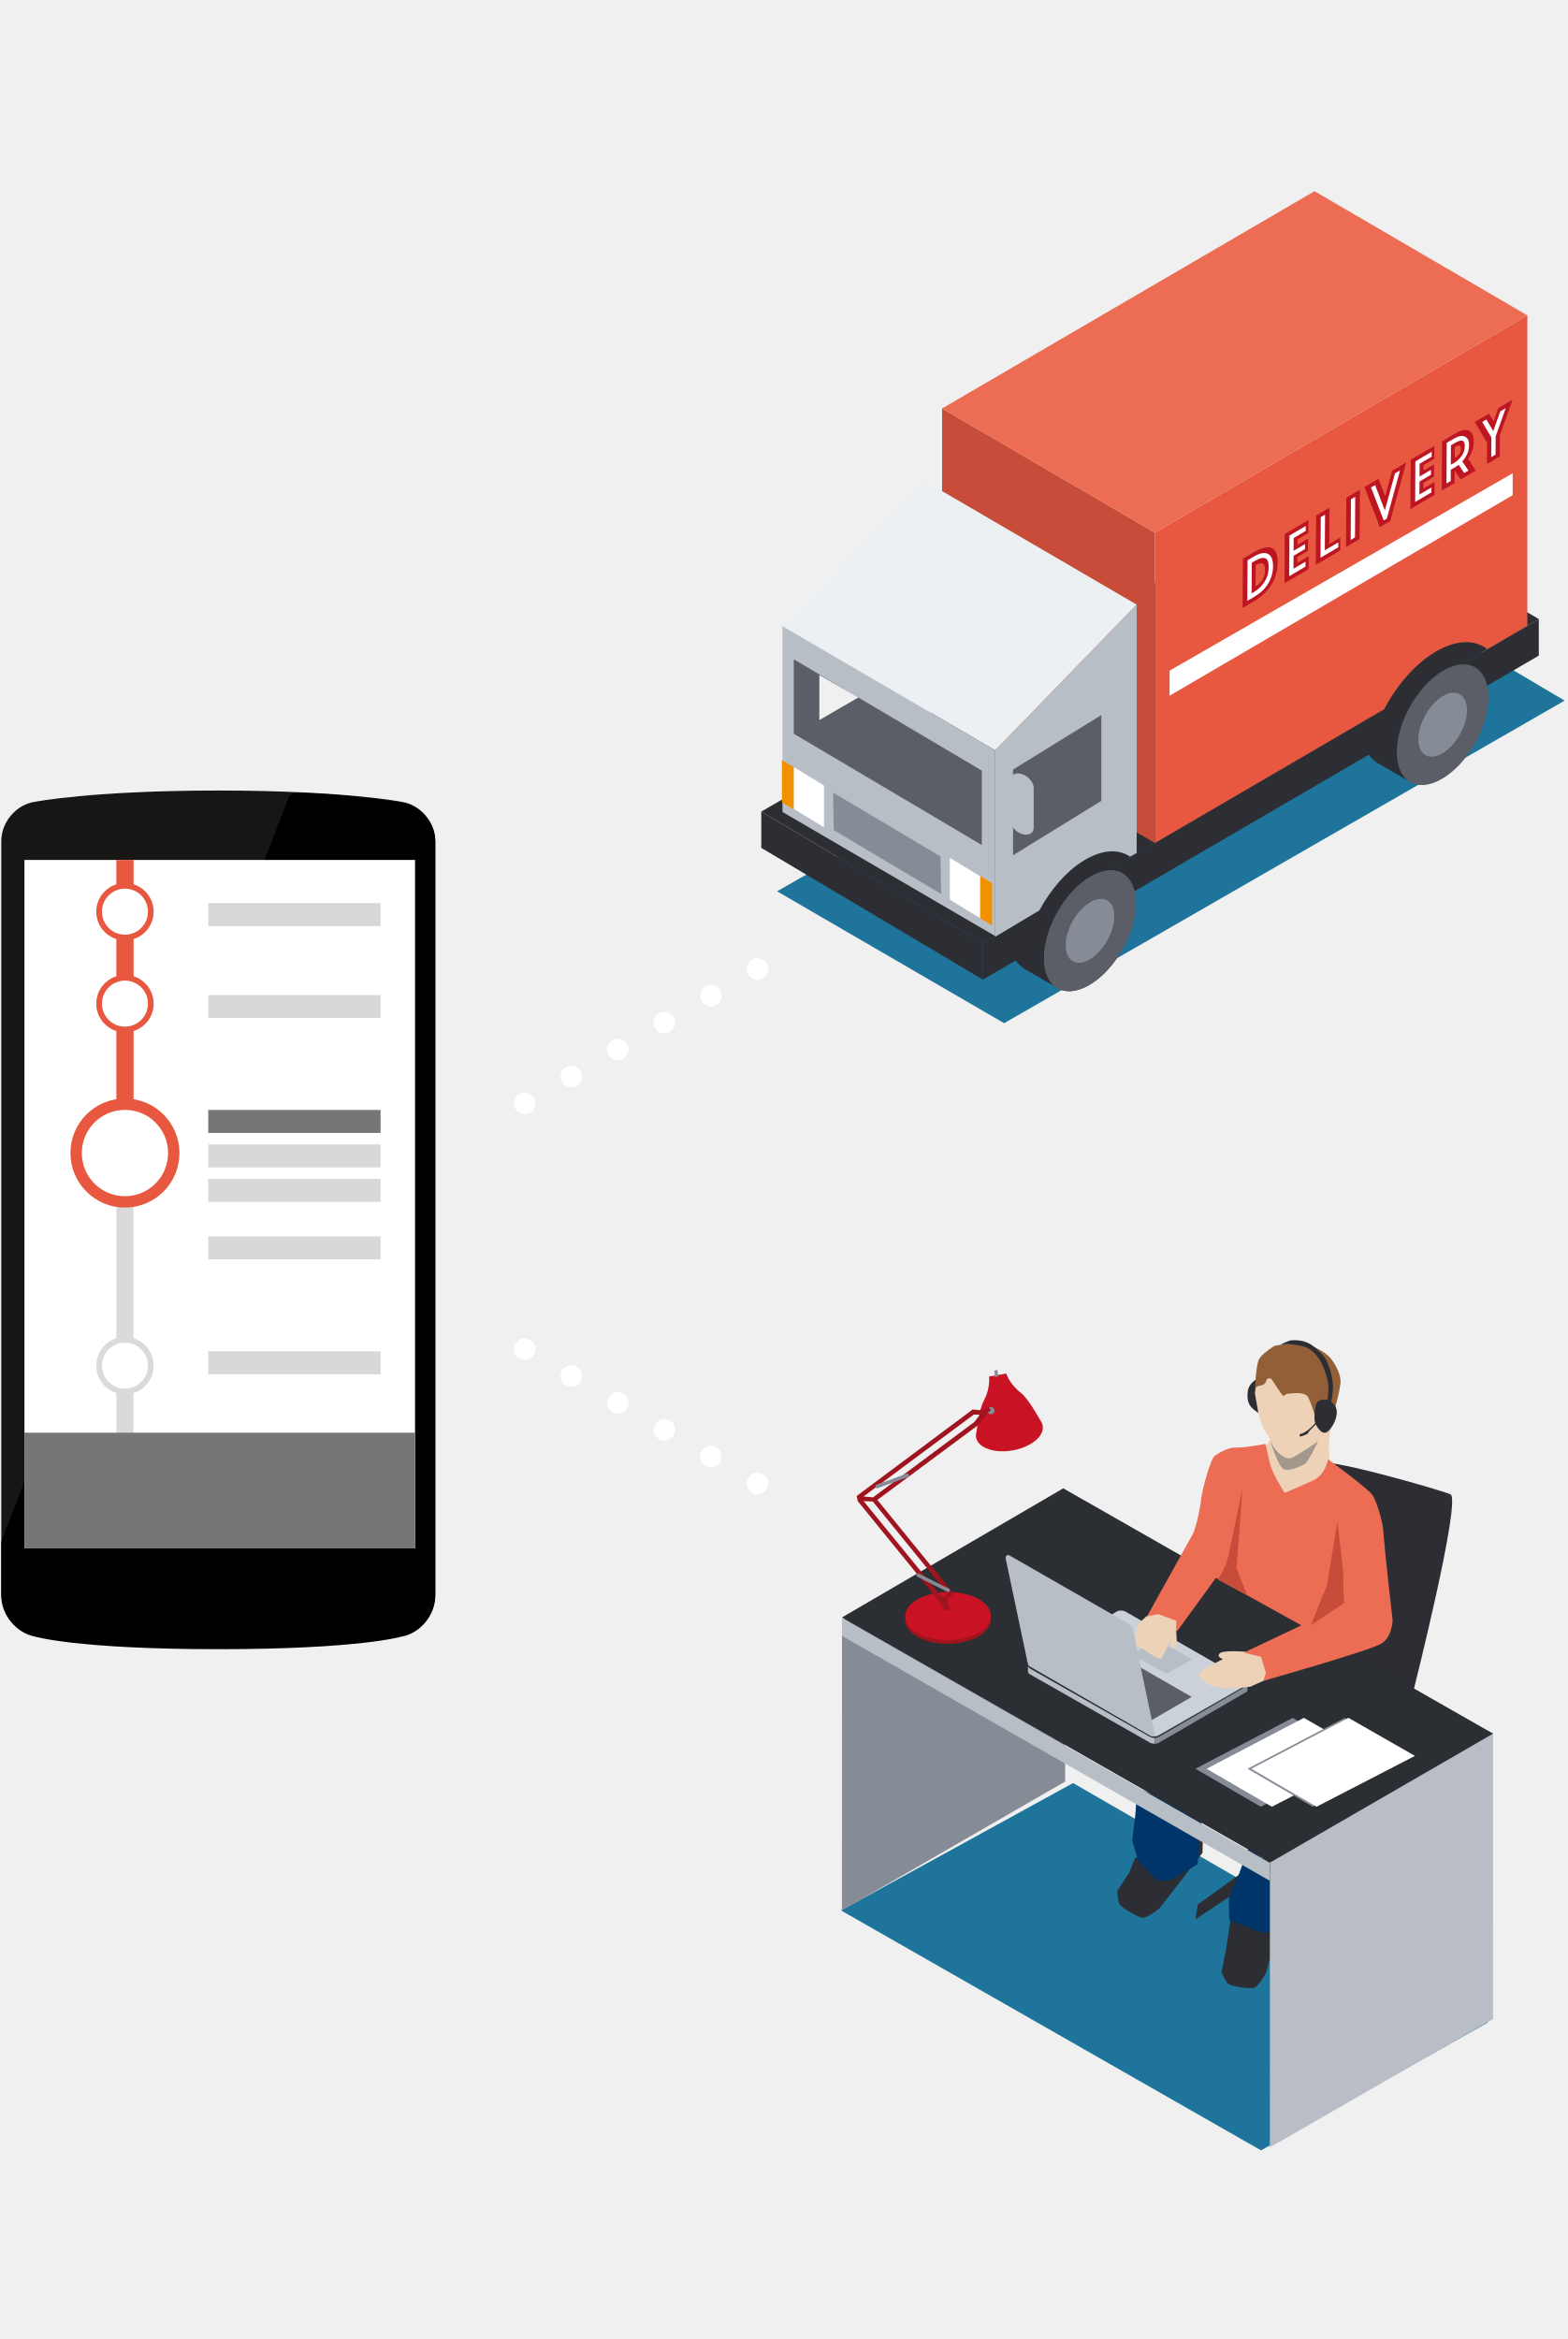
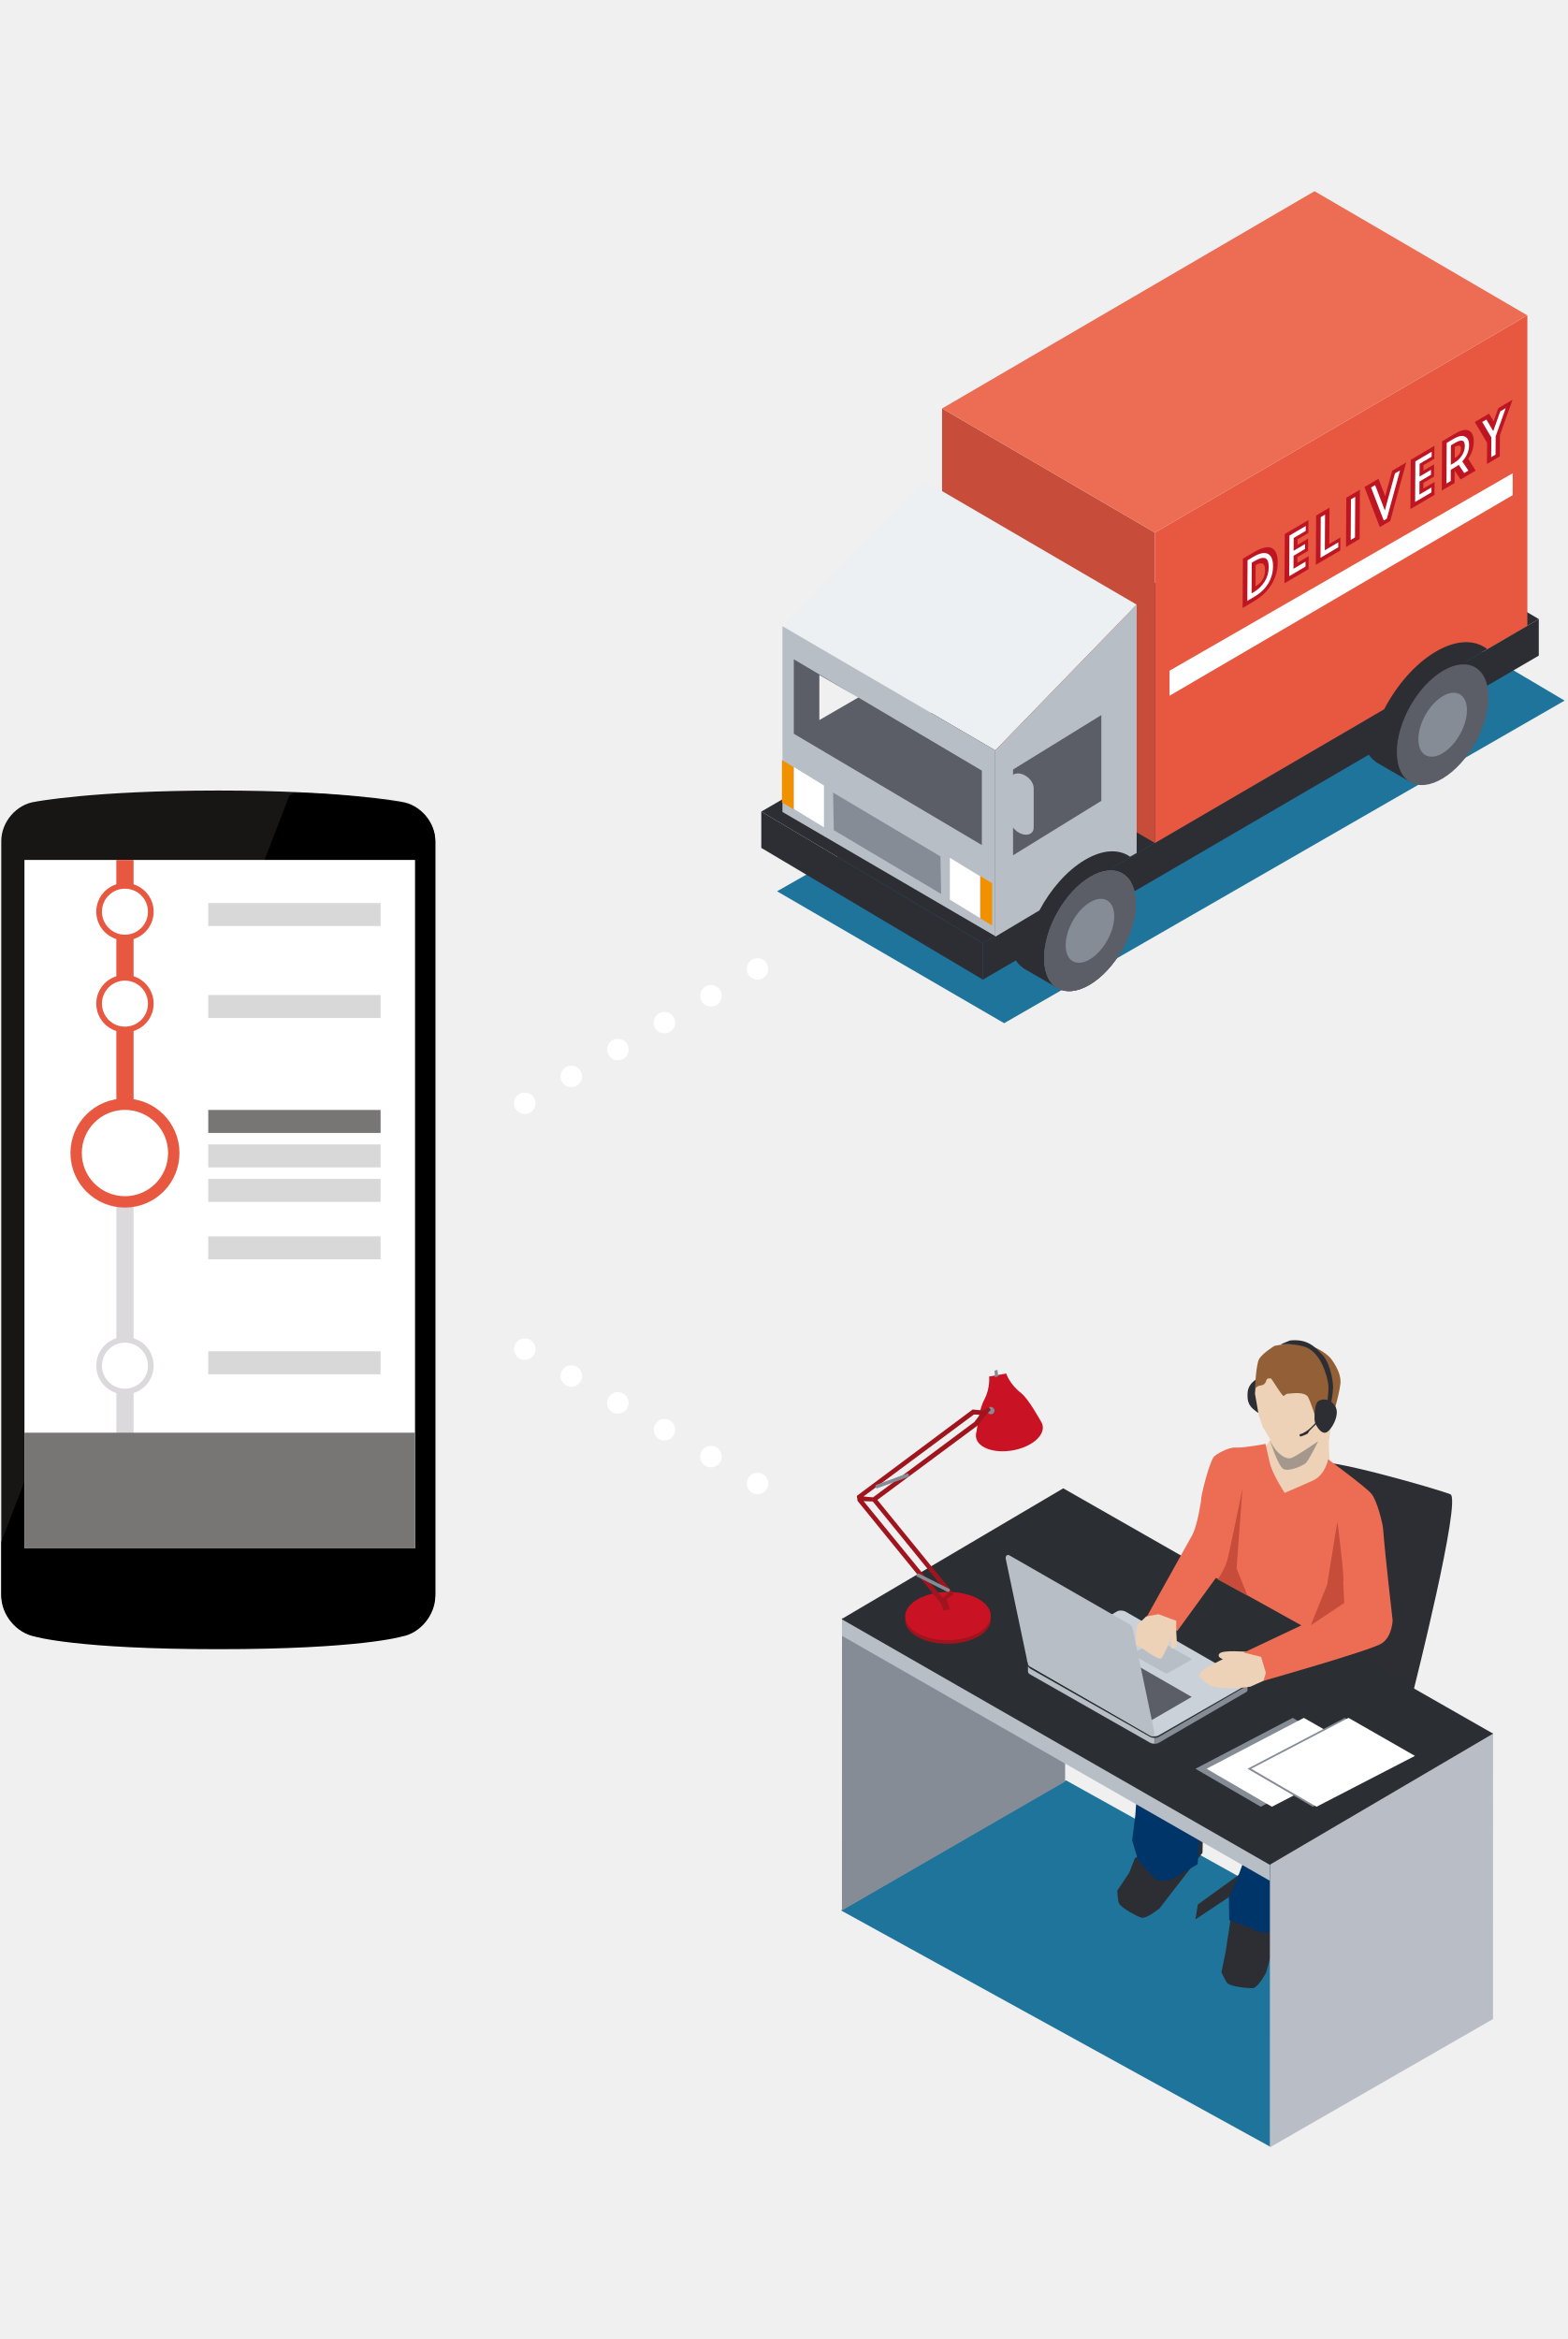
<svg xmlns="http://www.w3.org/2000/svg" width="305" height="455" viewBox="0 0 305 455">
  <g fill="none" fill-rule="evenodd" transform="translate(0 37)">
    <g transform="translate(147.741)">
      <polygon fill="#207BA4" points="156.628 99.287 113.472 73.739 3.422 136.379 47.6 162.039" style="mix-blend-mode:multiply" />
      <polyline fill="#2C2E33" points="43.436 146.485 151.61 83.424 108.52 58.047 .356 120.876 43.436 146.485" />
      <polygon fill="#2C2E33" points="43.421 153.59 43.421 146.479 151.61 83.424 151.61 90.535" />
      <path fill="#2C2E33" d="M139.367,92.88 L132.664,88.943 C131.051,88.018 128.823,88.182 126.363,89.652 C121.439,92.597 117.446,99.666 117.446,105.442 C117.446,108.203 118.36,110.166 119.85,111.144 L119.825,111.188 L126.645,115.138 L139.367,92.88" />
      <path fill="#5B5E67" d="M141.825,98.646 C141.825,104.421 137.833,111.491 132.908,114.436 C127.983,117.38 123.991,115.085 123.991,109.309 C123.991,103.533 127.983,96.464 132.908,93.519 C137.833,90.575 141.825,92.87 141.825,98.646" />
      <path fill="#868C96" d="M137.633,101.153 C137.633,104.213 135.517,107.958 132.908,109.518 C130.299,111.078 128.183,109.862 128.183,106.802 C128.183,103.742 130.299,99.997 132.908,98.437 C135.517,96.877 137.633,98.093 137.633,101.153" />
      <path fill="#2C2E33" d="M70.751,132.968 L64.049,129.03 C62.435,128.106 60.208,128.269 57.748,129.74 C52.823,132.684 48.831,139.754 48.831,145.53 C48.831,148.29 49.744,150.253 51.235,151.231 L51.209,151.275 L58.03,155.225 L70.751,132.968" />
      <path fill="#5B5E67" d="M73.21,138.733 C73.21,144.509 69.217,151.578 64.292,154.523 C59.368,157.467 55.375,155.172 55.375,149.396 C55.375,143.621 59.368,136.551 64.292,133.607 C69.217,130.663 73.21,132.958 73.21,138.733" />
      <path fill="#5B5E67" d="M73.21,138.733 C73.21,144.509 69.217,151.578 64.292,154.523 C59.368,157.467 55.375,155.172 55.375,149.396 C55.375,143.621 59.368,136.551 64.292,133.607 C69.217,130.663 73.21,132.958 73.21,138.733" />
      <path fill="#5B5E67" d="M73.21,138.733 C73.21,144.509 69.217,151.578 64.292,154.523 C59.368,157.467 55.375,155.172 55.375,149.396 C55.375,143.621 59.368,136.551 64.292,133.607 C69.217,130.663 73.21,132.958 73.21,138.733" />
      <path fill="#868C96" d="M69.017,141.24 C69.017,144.3 66.902,148.046 64.292,149.606 C61.683,151.166 59.568,149.949 59.568,146.89 C59.568,143.83 61.683,140.084 64.292,138.524 C66.902,136.964 69.017,138.18 69.017,141.24" />
      <polyline fill="#C74C39" points="76.93 126.986 35.527 102.835 35.527 42.457 76.93 66.608 76.93 126.986" />
      <path fill="#E85740" d="M76.93,66.608 L76.93,126.986 L121.518,100.977 C123.957,96.323 127.5,92.193 131.445,89.835 C135.507,87.405 139.143,87.368 141.586,89.271 L149.385,84.722 L149.385,24.343 L76.93,66.608" />
      <polyline fill="#EC6D54" points="76.93 66.608 149.385 24.343 107.982 .192 35.527 42.457 76.93 66.608" />
      <polyline fill="#ECF0F3" points="31.978 56.463 73.381 80.614 45.876 108.964 4.473 84.813 31.978 56.463" />
      <path fill="#B8BEC6" d="M45.878,145.1 L4.475,120.949 L4.473,84.813 L45.876,108.964 L45.878,145.1 Z M11.64,103.091 L19.244,98.688 L11.64,94.286 L11.64,103.091 Z" />
      <polyline fill="#2C2E33" points="43.436 153.547 .356 127.937 .356 120.876 43.436 146.485 43.436 153.547" />
      <path fill="#B8BEC6" d="M63.241,130.318 C66.756,128.215 69.915,128.114 72.095,129.652 L73.381,128.917 L73.381,80.614 L45.88,108.987 L45.88,145.213 L54.466,140.09 C56.643,136.007 59.767,132.394 63.241,130.318" />
      <polyline fill="#FFFFFF" points="12.55 123.938 6.681 120.352 6.681 112.215 12.55 115.801 12.55 123.938" />
      <polyline fill="#FFFFFF" points="42.908 141.59 37.039 138.004 37.039 129.867 42.908 133.452 42.908 141.59" />
      <polyline fill="#5B5E67" points="49.335 129.377 66.506 118.789 66.506 102.101 49.335 112.69 49.335 129.377" />
      <polyline fill="#868C96" points="35.346 136.902 14.461 124.489 14.325 117.18 35.21 129.592 35.346 136.902" />
      <path fill="#5B5E67" d="M43.263,127.386 L6.681,105.733 L6.681,91.252 L43.263,112.905 L43.263,127.386 Z M11.64,103.091 L19.244,98.688 L11.64,94.286 L11.64,103.091 Z" />
      <path fill="#B8BEC6" d="M51.068,125.242 L51.068,125.242 C49.815,124.836 48.789,123.619 48.789,122.54 L48.789,114.803 C48.789,113.723 49.815,113.173 51.068,113.58 C52.321,113.987 53.347,115.203 53.347,116.283 L53.347,124.02 C53.347,125.099 52.321,125.65 51.068,125.242" />
      <polyline fill="#F29100" points="45.264 143.028 42.992 141.665 42.992 133.442 45.264 134.805 45.264 143.028" />
      <polyline fill="#F29100" points="6.644 120.442 4.371 119.08 4.371 110.856 6.644 112.219 6.644 120.442" />
      <path fill="#BD1622" d="M93.99,81.267 L94.05,71.678 L96.219,70.401 C96.953,69.967 97.607,69.682 98.18,69.546 C98.754,69.408 99.236,69.424 99.629,69.594 C100.02,69.765 100.318,70.088 100.522,70.565 C100.725,71.041 100.824,71.674 100.819,72.458 C100.815,73.244 100.707,73.998 100.495,74.719 C100.285,75.44 99.98,76.118 99.583,76.753 C99.187,77.388 98.7,77.978 98.124,78.523 C97.548,79.067 96.894,79.556 96.159,79.989 L93.99,81.267 L93.99,81.267 Z M96.504,77.064 C97.09,76.719 97.545,76.281 97.867,75.753 C98.19,75.223 98.353,74.609 98.357,73.909 C98.362,73.21 98.204,72.787 97.887,72.64 C97.568,72.493 97.116,72.593 96.53,72.939 L96.504,77.064 L96.504,77.064 Z" />
      <polyline fill="#BD1622" points="102.197 66.877 106.804 64.162 106.788 66.678 104.679 67.921 104.672 68.986 106.746 67.763 106.731 70.15 104.657 71.372 104.65 72.478 106.842 71.186 106.826 73.702 102.137 76.466 102.197 66.877" />
      <polyline fill="#BD1622" points="108.293 63.285 110.894 61.752 110.85 68.825 113.007 67.554 112.991 70.07 108.232 72.874 108.293 63.285" />
      <polyline fill="#BD1622" points="114.165 59.824 116.814 58.263 116.754 67.852 114.105 69.413 114.165 59.824" />
      <polyline fill="#BD1622" points="120.424 56.136 121.723 59.524 123.085 54.568 125.816 52.958 122.709 64.343 120.681 65.538 117.693 57.745 120.424 56.136" />
      <polyline fill="#BD1622" points="126.696 52.44 131.302 49.725 131.286 52.241 129.177 53.484 129.17 54.548 131.244 53.326 131.23 55.712 129.155 56.935 129.148 58.041 131.34 56.749 131.324 59.265 126.636 62.029 126.696 52.44" />
      <path fill="#BD1622" d="M132.791,48.847 L135.487,47.259 C135.987,46.964 136.45,46.773 136.875,46.685 C137.3,46.597 137.667,46.618 137.978,46.751 C138.288,46.883 138.53,47.129 138.703,47.49 C138.876,47.852 138.96,48.335 138.957,48.938 C138.953,49.417 138.896,49.857 138.785,50.257 C138.673,50.657 138.55,51.006 138.416,51.304 C138.258,51.646 138.082,51.96 137.885,52.248 L139.33,54.547 L136.4,56.274 L135.243,54.535 L135.228,56.965 L132.731,58.436 L132.791,48.847 L132.791,48.847 Z M135.259,52.091 L135.388,52.016 C135.684,51.841 135.936,51.61 136.145,51.325 C136.352,51.041 136.458,50.707 136.46,50.323 C136.463,49.94 136.36,49.728 136.155,49.687 C135.948,49.646 135.697,49.714 135.401,49.888 L135.272,49.964 L135.259,52.091 L135.259,52.091 Z" />
      <polyline fill="#BD1622" points="141.548 49.129 139.156 45.096 141.934 43.459 142.824 44.954 143.727 42.403 146.506 40.765 144.045 47.658 144.019 51.784 141.522 53.255 141.548 49.129" />
      <path fill="#FFFFFF" d="M98.907,70.739 L98.907,70.738 C98.238,70.404 97.313,70.595 96.08,71.321 L94.954,71.985 L94.904,79.888 L96.298,79.067 C97.472,78.375 98.375,77.511 98.981,76.497 C99.589,75.479 99.902,74.353 99.909,73.151 C99.917,71.888 99.58,71.077 98.907,70.739 L98.907,70.739 Z M95.779,72.456 L96.342,72.124 C97.256,71.586 97.955,71.41 98.42,71.603 C98.856,71.783 99.074,72.366 99.068,73.334 C99.062,74.371 98.793,75.32 98.267,76.154 C97.738,76.994 96.987,77.705 96.037,78.265 L95.741,78.439 L95.779,72.456 L95.779,72.456 Z" />
      <polyline fill="#FFFFFF" points="103.052 75.087 106.226 73.216 106.233 72.256 103.888 73.638 103.904 71.105 106.132 69.792 106.138 68.831 103.91 70.144 103.926 67.655 106.27 66.273 106.276 65.312 103.101 67.184 103.052 75.087" />
      <polyline fill="#FFFFFF" points="110.027 63.103 109.196 63.591 109.146 71.496 112.603 69.459 112.609 68.498 109.983 70.046 110.027 63.103" />
      <polyline fill="#FFFFFF" points="115.019 68.034 115.85 67.545 115.899 59.642 115.069 60.131 115.019 68.034" />
      <polyline fill="#FFFFFF" points="121.659 62.292 119.766 57.364 118.978 57.827 121.445 64.248 122.049 63.892 124.615 54.505 123.639 55.08 121.659 62.292" />
      <polyline fill="#FFFFFF" points="127.55 60.65 130.725 58.779 130.732 57.819 128.387 59.2 128.402 56.667 130.63 55.355 130.636 54.394 128.409 55.707 128.424 53.218 130.768 51.836 130.774 50.875 127.599 52.746 127.55 60.65" />
      <path fill="#FFFFFF" d="M138.047,49.602 C138.05,49.129 137.976,48.763 137.822,48.481 C137.659,48.187 137.429,47.986 137.137,47.883 C136.862,47.788 136.54,47.782 136.181,47.868 C135.844,47.947 135.477,48.104 135.09,48.332 L133.695,49.154 L133.645,57.058 L134.476,56.568 L134.49,54.383 L135.322,53.893 C135.56,53.753 135.795,53.592 136.025,53.412 L137.101,55.021 L137.918,54.54 L136.723,52.758 C137.095,52.35 137.402,51.898 137.636,51.41 C137.905,50.852 138.042,50.243 138.047,49.602 L138.047,49.602 Z M134.52,49.626 L135.352,49.135 C135.981,48.765 136.48,48.63 136.798,48.746 C137.08,48.849 137.222,49.196 137.218,49.778 C137.214,50.431 137.022,51.051 136.648,51.621 C136.267,52.199 135.733,52.694 135.06,53.091 L134.496,53.423 L134.52,49.626 L134.52,49.626 Z" />
      <polyline fill="#FFFFFF" points="144.115 43.013 142.748 46.868 141.409 44.609 140.605 45.081 142.379 48.099 142.355 51.926 143.197 51.429 143.219 47.888 145.185 42.383 144.115 43.013" />
      <polyline fill="#FFFFFF" points="79.779 93.466 146.529 55.065 146.529 59.324 79.779 98.34 79.779 93.466" />
    </g>
-     <g transform="translate(163.585 223.709)">
-       <polygon fill="#207BA4" points="125.881 132.711 45.162 86.144 .021 110.923 81.728 157.596" style="mix-blend-mode:multiply" />
+     <g transform="translate(162.585 223.709)">
+       <polygon fill="#207BA4" points="127.765 131.801 44.768 85.605 1.021 110.923 84.451 156.852" style="mix-blend-mode:multiply" />
      <g transform="translate(.203)">
-         <polyline fill="#2C2E33" points="90.684 94.273 69.226 109.774 68.764 112.666 92.439 96.904 97.196 117.399 98.849 117.399 96.118 96.095 118.708 101.502 117.776 99.546 94.537 92.19 80.028 92.19 79.996 94.737 90.684 94.273" />
-         <path fill="#2C2E33" d="M86.394,111.165 L85.735,114.151 L83.964,117.962 C83.964,117.962 84.214,119.247 84.538,120.134 C84.925,121.197 89.046,122.449 89.411,122.44 C90.539,122.414 92.574,120.076 92.574,120.076 L99.164,108.169 L98.774,105.107 L97.741,104.435 L86.394,111.165" />
-         <path fill="#3E6696" d="M95.194,94.351 L96.357,99.494 L97.717,104.269 L97.136,108.499 L94.32,112.502 C94.32,112.502 92.582,113.603 90.547,112.759 C88.512,111.916 85.742,110.839 85.742,110.839 L84.467,105.247 L83.24,101.255 L95.194,94.351" />
-         <path fill="#2C2E33" d="M56.999,100.714 L55.896,103.571 L53.563,107.075 C53.563,107.075 53.618,108.386 53.806,109.315 C54.032,110.427 57.938,112.302 58.302,112.349 C59.427,112.497 61.799,110.493 61.799,110.493 L70.139,99.71 L70.211,96.617 L69.286,95.792 L56.999,100.714" />
-         <path fill="#003569" d="M57.444,87.149 L57.075,92.382 L56.459,97.284 L57.663,101.357 L61.028,104.869 C61.028,104.869 62.9,105.689 64.77,104.552 C66.64,103.414 69.196,101.937 69.196,101.937 L69.607,96.244 L70.211,92.133 L57.444,87.149" />
-         <path fill="#2C2E33" d="M75.644,112.403 L74.664,118.841 L73.83,122.955 C73.83,122.955 74.357,124.143 74.866,124.928 C75.475,125.869 79.69,126.117 80.036,126.023 C81.107,125.733 82.522,122.987 82.522,122.987 L86.135,109.885 L85.074,107.005 L83.938,106.595 L75.644,112.403" />
-         <path fill="#003569" d="M79.111,98.673 L77.272,103.762 L75.278,108.453 L75.339,112.832 L79.599,114.345 C79.599,114.345 81.24,115.685 83.429,115.082 C85.619,114.479 86.598,113.536 86.598,113.536 L88.719,111.113 L90.478,107.204 L79.111,98.673" />
-         <path fill="#2C2E33" d="M92.761,23.967 C93.578,22.561 116.156,29.039 118.369,29.971 C120.581,30.903 111.224,68.016 111.224,68.016 L104.38,74.905 L90.478,38.604 C90.478,38.604 91.64,25.896 92.761,23.967" />
-         <polyline fill="#868C96" points="43.414 85.853 0 110.917 .015 54.594 43.43 29.53 43.414 85.853" />
-         <polyline fill="#B8BEC6" points="83.206 101.644 83.24 105.155 0 57.5 .015 54.018 83.206 101.644" />
-         <polyline fill="#B9BEC6" points="126.655 132.051 83.24 157.012 83.255 101.306 126.67 76.345 126.655 132.051" />
-         <polyline fill="#2B2E32" points="0 53.932 43.053 28.81 126.67 76.531 83.388 101.554 0 53.932" />
-         <path fill="#CBD1D8" d="M61.552,76.902 L78.616,67.109 C79.036,66.868 78.979,66.444 78.49,66.168 L55.188,52.805 C54.7,52.529 53.957,52.5 53.537,52.741 L36.472,62.534 C36.053,62.775 36.11,63.198 36.598,63.474 L59.9,76.838 C60.389,77.114 61.132,77.143 61.552,76.902" />
-         <path fill="#B8BEC6" d="M63.336 64.778L67.963 62.186C68.077 62.122 68.062 62.01 67.929 61.937L61.61 58.399C61.478 58.327 61.276 58.319 61.163 58.382L56.535 60.975C56.421 61.039 56.436 61.151 56.569 61.224L62.888 64.761C63.021 64.835 63.222 64.842 63.336 64.778M60.775 78.506C60.473 78.496 60.16 78.42 59.913 78.281L36.598 65.006C36.33 64.855 36.196 64.661 36.196 64.476L36.191 64.482 36.191 63.381C36.354 63.785 36.711 63.936 36.711 63.936L59.913 77.148C60.168 77.29 60.491 77.367 60.801 77.373L60.775 78.506" />
-         <path fill="#868C96" d="M60.827,77.355 C61.113,77.361 61.388,77.307 61.589,77.191 L78.379,67.453 C78.379,67.453 78.759,67.29 78.897,66.982 L78.897,68.031 L78.893,68.033 C78.903,68.195 78.814,68.351 78.617,68.466 L61.589,78.341 C61.382,78.461 61.096,78.515 60.801,78.505 L60.827,77.355" />
-         <polyline fill="#5B5E67" points="40.534 63.137 59.762 74.185 68.04 69.387 48.812 58.339 40.534 63.137" />
-         <path fill="#B8BEC6" d="M55.919,55.246 L32.598,41.864 C32.183,41.623 31.846,41.881 31.848,42.44 L35.972,62.034 C35.974,62.592 36.316,63.247 36.732,63.489 L60.052,76.975 C60.467,77.217 60.804,76.957 60.801,76.399 L56.678,56.702 C56.676,56.143 56.334,55.489 55.919,55.246" />
-         <path fill="#2C2E33" d="M81.388,7.202 C81.388,7.202 78.999,8.032 78.91,10.291 C78.85,11.804 78.91,12.951 81.43,14.405 L81.792,8.53 L81.388,7.202" />
-         <path fill="#EED2B7" d="M94.715,19.784 C94.715,19.784 94.727,22.664 94.949,23.711 C95.172,24.758 96.269,25.602 96.269,25.602 L94.726,26.743 L86.197,33.131 L84.982,32.111 L82.767,26.42 L82.453,20.698 L83.344,19.333 L81.884,16.928 L81.104,14.709 L80.345,10.366 L80.594,7.896 L81.542,5.948 L86.497,3.601 L92.882,9.319 L95.613,13.516 L94.715,19.784" />
-         <path fill="#925F36" d="M84.105,1.12 C84.105,1.12 81.843,2.527 81.181,3.612 C80.519,4.697 80.345,9.646 80.345,9.646 C80.345,9.646 80.459,8.935 81.391,8.816 C82.869,8.627 82.281,7.428 82.99,7.446 C83.698,7.463 83.207,7.055 84.795,9.416 C86.384,11.777 85.66,10.507 86.795,10.403 C87.93,10.299 90.129,9.998 90.708,11.123 C91.287,12.247 92.299,15.512 92.299,15.512 C92.299,15.512 92.394,13.613 93.304,13.255 C94.214,12.896 94.494,13.532 94.523,14.19 C94.534,14.443 94.075,16.679 93.288,17.22 C92.679,17.638 95.116,15.926 95.116,15.926 C95.116,15.926 96.677,11.05 96.97,8.484 C97.243,6.09 95.014,3.444 95.014,3.444 C95.014,3.444 92.976,1.189 89.778,0.829 C86.579,0.469 84.105,1.12 84.105,1.12" />
-         <path fill="#2C2E33" d="M91.927,15.258 C91.93,15.704 92.043,16.14 92.262,16.536 C92.638,17.216 93.312,18.158 94.093,17.985 C95.084,17.766 97.004,14.524 95.974,12.872 C94.945,11.219 93.454,11.372 92.692,11.838 C92.047,12.231 91.916,14.002 91.927,15.258" />
-         <path fill="#A4978B" d="M83.24,19.446 C83.637,20.295 84.003,20.845 84.243,21.147 C85.085,22.208 86.377,23.261 87.415,22.91 C88.452,22.559 92.65,19.654 92.65,19.654 C92.65,19.654 90.798,23.432 90.211,23.929 C89.623,24.426 86.95,25.619 85.895,25.065 C84.841,24.511 83.24,19.446 83.24,19.446" />
-         <path fill="#2C2E33" d="M95.496 9.582C95.496 9.582 95.496 9.582 95.496 9.581 95.722 9.031 95.184 4.767 93.56 2.948 91.936 1.129 90.469-.265 87.204.043 87.204.043 84.851.928 85.537.841 87.093.644 89.253.949 90.292 1.376 93.366 2.638 94.362 7.193 94.539 8.146L94.51 8.123C94.865 9.011 94.402 11.632 94.491 11.716L95.182 12.244C95.115 12.18 95.525 10.576 95.496 9.582M92.308 15.845C92.308 15.845 90.619 18 89.043 18.291 89.043 18.291 88.952 18.782 89.258 18.721 89.564 18.66 90.597 18.227 90.643 18.118 90.69 18.008 90.965 17.606 90.965 17.606L92.65 15.912 92.308 15.845" />
-         <path fill="#EED2B7" d="M78.685,60.611 C78.685,60.611 74.121,60.209 73.466,60.933 C72.81,61.658 74.124,62.04 74.124,62.04 C74.124,62.04 69.946,64.045 69.805,64.575 C69.665,65.106 68.715,65.01 70.967,66.719 C73.219,68.428 79.477,67.39 79.477,67.39 L84.688,65.043 L84.688,60.939 L78.685,60.611" />
-         <path fill="#EC6D54" d="M107.126,54.437 C107.126,54.437 107.083,57.636 105,58.985 C102.916,60.333 81.989,66.262 81.989,66.262 L82.473,64.742 L81.545,61.597 L78.175,60.765 L89.372,55.471 L72.753,46.235 L65.241,56.555 L59.354,53.693 C59.354,53.693 67.425,39.211 68.147,37.901 C69.154,36.076 69.851,31.28 69.851,31.28 C69.749,30.6 71.211,24.607 72.244,22.805 C72.549,22.271 75.197,20.755 76.608,20.88 C78.02,21.006 82.392,20.167 82.392,20.167 C82.392,20.167 82.937,22.612 83.231,23.863 C83.76,26.118 86.131,29.698 86.131,29.698 C86.131,29.698 90.335,27.903 91.646,27.29 C94.077,26.152 94.578,23.164 94.578,23.164 C94.578,23.164 101.882,28.534 103.001,29.864 C104.119,31.194 105.206,35.702 105.281,36.738 C105.653,41.805 107.167,54.765 107.126,54.437" />
-         <path fill="#C74C39" d="M97.501 47.128C97.875 46.73 96.382 35.292 96.382 35.292L94.371 47.624 91.202 55.458 97.717 51.107 97.501 47.128M73.107 46.543C73.228 46.201 74.581 44.712 75.22 41.766 76.56 35.588 77.92 28.81 77.92 28.81L76.767 44.407 78.897 49.696 73.107 46.543" />
-         <path fill="#EED2B7" d="M59.186,53.728 L57.461,55.41 C57.461,55.41 56.834,59.185 57.461,59.381 C58.087,59.576 61.67,62.49 62.177,61.848 C62.684,61.206 64.106,57.834 64.106,57.834 C64.106,57.834 63.991,59.852 64.106,59.914 C64.22,59.977 65.274,60.255 65.131,58.396 C64.989,56.537 65.035,54.572 65.035,54.572 L61.572,53.298 L59.186,53.728" />
-         <polyline fill="#868C96" points="68.764 83.361 81.471 90.75 100.612 80.86 87.689 73.464 68.764 83.361" />
-         <polyline fill="#FFFFFF" points="70.935 83.361 83.642 90.75 102.783 80.86 89.861 73.464 70.935 83.361" />
-         <polyline fill="#868C96" points="78.897 83.361 91.604 90.75 110.746 80.86 97.823 73.464 78.897 83.361" />
-         <polyline fill="#FFFFFF" points="79.621 83.361 92.328 90.75 111.469 80.86 98.547 73.464 79.621 83.361" />
-         <path fill="#C91324" d="M38.712,15.779 L38.712,15.779 C38.499,15.458 36.309,11.416 34.861,10.284 C32.504,8.442 31.972,6.482 31.972,6.482 L28.631,7.06 C28.631,7.06 28.876,9.316 27.712,11.52 C26.506,13.803 26.357,17.097 26.177,17.79 C26.12,17.962 26.088,18.133 26.07,18.303 C26.067,18.327 26.065,18.344 26.065,18.344 L26.067,18.344 C25.963,19.502 26.76,20.566 28.409,21.158 C31.18,22.152 35.29,21.441 37.59,19.568 C39.109,18.33 39.45,16.897 38.712,15.779" />
-         <path fill="#868C96" d="M29.666,13.575 C29.736,13.969 29.474,14.336 29.08,14.396 C28.687,14.457 28.311,14.187 28.241,13.793 C28.17,13.4 28.432,13.033 28.826,12.973 C29.219,12.912 29.595,13.182 29.666,13.575" />
-         <path fill="#A0141E" d="M14.745,57.729 C11.496,55.925 11.491,52.963 14.735,51.112 C17.982,49.26 23.253,49.22 26.509,51.025 C29.766,52.83 29.768,55.797 26.515,57.648 C23.264,59.498 17.995,59.534 14.745,57.729" />
-         <path fill="#C91324" d="M14.745,57.009 C11.496,55.204 11.491,52.243 14.735,50.392 C17.982,48.539 23.253,48.5 26.509,50.305 C29.766,52.11 29.768,55.076 26.515,56.928 C23.264,58.778 17.995,58.813 14.745,57.009" />
-         <path fill="#A0141E" d="M28.953,13.582 L28.539,12.964 L27.486,13.664 L25.421,13.478 L2.895,30.282 L3.039,31.26 L19.323,51.272 L19.755,52.577 L21.01,52.362 L20.387,50.435 L21.767,49.349 L6.893,31.064 L26.47,16.531 L28.129,14.385 L28.953,13.582 L28.953,13.582 Z M20.577,49.292 L19.685,50.082 L19.289,49.773 L4.213,31.305 L6,31.373 L20.577,49.292 L20.577,49.292 Z M25.775,15.892 L6.052,30.566 L4.194,30.399 L25.661,14.458 L26.85,14.482 L25.775,15.892 L25.775,15.892 Z" />
-         <path fill="#868C96" d="M12.851 26.614L6.884 28.795C6.75 28.844 6.607 28.764 6.565 28.616L6.526 28.479C6.484 28.332 6.559 28.172 6.692 28.123L12.659 25.943C12.793 25.894 12.936 25.974 12.978 26.121L13.017 26.259C13.059 26.406 12.984 26.566 12.851 26.614M20.524 48.947L14.62 45.987C14.488 45.921 14.438 45.763 14.509 45.635L14.575 45.516C14.646 45.388 14.812 45.338 14.943 45.404L20.848 48.364C20.98 48.43 21.029 48.589 20.959 48.716L20.893 48.835C20.822 48.963 20.656 49.013 20.524 48.947" />
-         <polyline fill="#868C96" points="29.773 7.202 29.677 5.922 30.249 5.762 30.401 7 29.773 7.202" />
+         <polyline fill="#2C2E33" points="91.684 94.273 70.226 109.774 69.764 112.666 93.439 96.904 98.196 117.399 99.849 117.399 97.118 96.095 119.708 101.502 118.776 99.546 95.537 92.19 81.028 92.19 80.996 94.737 91.684 94.273" />
+         <path fill="#2C2E33" d="M87.394,111.165 L86.735,114.151 L84.964,117.962 C84.964,117.962 85.214,119.247 85.538,120.134 C85.925,121.197 90.046,122.449 90.411,122.44 C91.539,122.414 93.574,120.076 93.574,120.076 L100.164,108.169 L99.774,105.107 L98.741,104.435 L87.394,111.165" />
+         <path fill="#3E6696" d="M96.194,94.351 L97.357,99.494 L98.717,104.269 L98.136,108.499 L95.32,112.502 C95.32,112.502 93.582,113.603 91.547,112.759 C89.512,111.916 86.742,110.839 86.742,110.839 L85.467,105.247 L84.24,101.255 L96.194,94.351" />
+         <path fill="#2C2E33" d="M57.999,100.714 L56.896,103.571 L54.563,107.075 C54.563,107.075 54.618,108.386 54.806,109.315 C55.032,110.427 58.938,112.302 59.302,112.349 C60.427,112.497 62.799,110.493 62.799,110.493 L71.139,99.71 L71.211,96.617 L70.286,95.792 L57.999,100.714" />
+         <path fill="#003569" d="M58.444,87.149 L58.075,92.382 L57.459,97.284 L58.663,101.357 L62.028,104.869 C62.028,104.869 63.9,105.689 65.77,104.552 C67.64,103.414 70.196,101.937 70.196,101.937 L70.607,96.244 L71.211,92.133 L58.444,87.149" />
+         <path fill="#2C2E33" d="M76.644,112.403 L75.664,118.841 L74.83,122.955 C74.83,122.955 75.357,124.143 75.866,124.928 C76.475,125.869 80.69,126.117 81.036,126.023 C82.107,125.733 83.522,122.987 83.522,122.987 L87.135,109.885 L86.074,107.005 L84.938,106.595 L76.644,112.403" />
+         <path fill="#003569" d="M80.111,98.673 L78.272,103.762 L76.278,108.453 L76.339,112.832 L80.599,114.345 C80.599,114.345 82.24,115.685 84.429,115.082 C86.619,114.479 87.598,113.536 87.598,113.536 L89.719,111.113 L91.478,107.204 L80.111,98.673" />
+         <path fill="#2C2E33" d="M93.761,23.967 C94.578,22.561 117.156,29.039 119.369,29.971 C121.581,30.903 112.224,68.016 112.224,68.016 L105.38,74.905 L91.478,38.604 C91.478,38.604 92.64,25.896 93.761,23.967" />
+         <polyline fill="#868C96" points="44.414 85.853 1 110.917 1.015 54.594 44.43 29.53 44.414 85.853" />
+         <polyline fill="#B8BEC6" points="84.206 101.644 84.24 105.155 1 57.5 1.015 54.018 84.206 101.644" />
+         <polyline fill="#B9BEC6" points="127.655 132.051 84.24 157.012 84.255 101.306 127.67 76.345 127.655 132.051" />
+         <polyline fill="#2B2E32" points=".924 54.249 44.053 28.81 127.67 76.531 84.224 102.042" />
+         <path fill="#CBD1D8" d="M62.552,76.902 L79.616,67.109 C80.036,66.868 79.979,66.444 79.49,66.168 L56.188,52.805 C55.7,52.529 54.957,52.5 54.537,52.741 L37.472,62.534 C37.053,62.775 37.11,63.198 37.598,63.474 L60.9,76.838 C61.389,77.114 62.132,77.143 62.552,76.902" />
+         <path fill="#B8BEC6" d="M64.336 64.778L68.963 62.186C69.077 62.122 69.062 62.01 68.929 61.937L62.61 58.399C62.478 58.327 62.276 58.319 62.163 58.382L57.535 60.975C57.421 61.039 57.436 61.151 57.569 61.224L63.888 64.761C64.021 64.835 64.222 64.842 64.336 64.778M61.775 78.506C61.473 78.496 61.16 78.42 60.913 78.281L37.598 65.006C37.33 64.855 37.196 64.661 37.196 64.476L37.191 64.482 37.191 63.381C37.354 63.785 37.711 63.936 37.711 63.936L60.913 77.148C61.168 77.29 61.491 77.367 61.801 77.373L61.775 78.506" />
+         <path fill="#868C96" d="M61.827,77.355 C62.113,77.361 62.388,77.307 62.589,77.191 L79.379,67.453 C79.379,67.453 79.759,67.29 79.897,66.982 L79.897,68.031 L79.893,68.033 C79.903,68.195 79.814,68.351 79.617,68.466 L62.589,78.341 C62.382,78.461 62.096,78.515 61.801,78.505 L61.827,77.355" />
+         <polyline fill="#5B5E67" points="41.534 63.137 60.762 74.185 69.04 69.387 49.812 58.339 41.534 63.137" />
+         <path fill="#B8BEC6" d="M56.919,55.246 L33.598,41.864 C33.183,41.623 32.846,41.881 32.848,42.44 L36.972,62.034 C36.974,62.592 37.316,63.247 37.732,63.489 L61.052,76.975 C61.467,77.217 61.804,76.957 61.801,76.399 L57.678,56.702 C57.676,56.143 57.334,55.489 56.919,55.246" />
+         <path fill="#2C2E33" d="M82.388,7.202 C82.388,7.202 79.999,8.032 79.91,10.291 C79.85,11.804 79.91,12.951 82.43,14.405 L82.792,8.53 L82.388,7.202" />
+         <path fill="#EED2B7" d="M95.715,19.784 C95.715,19.784 95.727,22.664 95.949,23.711 C96.172,24.758 97.269,25.602 97.269,25.602 L95.726,26.743 L87.197,33.131 L85.982,32.111 L83.767,26.42 L83.453,20.698 L84.344,19.333 L82.884,16.928 L82.104,14.709 L81.345,10.366 L81.594,7.896 L82.542,5.948 L87.497,3.601 L93.882,9.319 L96.613,13.516 L95.715,19.784" />
+         <path fill="#925F36" d="M85.105,1.12 C85.105,1.12 82.843,2.527 82.181,3.612 C81.519,4.697 81.345,9.646 81.345,9.646 C81.345,9.646 81.459,8.935 82.391,8.816 C83.869,8.627 83.281,7.428 83.99,7.446 C84.698,7.463 84.207,7.055 85.795,9.416 C87.384,11.777 86.66,10.507 87.795,10.403 C88.93,10.299 91.129,9.998 91.708,11.123 C92.287,12.247 93.299,15.512 93.299,15.512 C93.299,15.512 93.394,13.613 94.304,13.255 C95.214,12.896 95.494,13.532 95.523,14.19 C95.534,14.443 95.075,16.679 94.288,17.22 C93.679,17.638 96.116,15.926 96.116,15.926 C96.116,15.926 97.677,11.05 97.97,8.484 C98.243,6.09 96.014,3.444 96.014,3.444 C96.014,3.444 93.976,1.189 90.778,0.829 C87.579,0.469 85.105,1.12 85.105,1.12" />
+         <path fill="#2C2E33" d="M92.927,15.258 C92.93,15.704 93.043,16.14 93.262,16.536 C93.638,17.216 94.312,18.158 95.093,17.985 C96.084,17.766 98.004,14.524 96.974,12.872 C95.945,11.219 94.454,11.372 93.692,11.838 C93.047,12.231 92.916,14.002 92.927,15.258" />
+         <path fill="#A4978B" d="M84.24,19.446 C84.637,20.295 85.003,20.845 85.243,21.147 C86.085,22.208 87.377,23.261 88.415,22.91 C89.452,22.559 93.65,19.654 93.65,19.654 C93.65,19.654 91.798,23.432 91.211,23.929 C90.623,24.426 87.95,25.619 86.895,25.065 C85.841,24.511 84.24,19.446 84.24,19.446" />
+         <path fill="#2C2E33" d="M96.496 9.582C96.496 9.582 96.496 9.582 96.496 9.581 96.722 9.031 96.184 4.767 94.56 2.948 92.936 1.129 91.469-.265 88.204.043 88.204.043 85.851.928 86.537.841 88.093.644 90.253.949 91.292 1.376 94.366 2.638 95.362 7.193 95.539 8.146L95.51 8.123C95.865 9.011 95.402 11.632 95.491 11.716L96.182 12.244C96.115 12.18 96.525 10.576 96.496 9.582M93.308 15.845C93.308 15.845 91.619 18 90.043 18.291 90.043 18.291 89.952 18.782 90.258 18.721 90.564 18.66 91.597 18.227 91.643 18.118 91.69 18.008 91.965 17.606 91.965 17.606L93.65 15.912 93.308 15.845" />
+         <path fill="#EED2B7" d="M79.685,60.611 C79.685,60.611 75.121,60.209 74.466,60.933 C73.81,61.658 75.124,62.04 75.124,62.04 C75.124,62.04 70.946,64.045 70.805,64.575 C70.665,65.106 69.715,65.01 71.967,66.719 C74.219,68.428 80.477,67.39 80.477,67.39 L85.688,65.043 L85.688,60.939 L79.685,60.611" />
+         <path fill="#EC6D54" d="M108.126,54.437 C108.126,54.437 108.083,57.636 106,58.985 C103.916,60.333 82.989,66.262 82.989,66.262 L83.473,64.742 L82.545,61.597 L79.175,60.765 L90.372,55.471 L73.753,46.235 L66.241,56.555 L60.354,53.693 C60.354,53.693 68.425,39.211 69.147,37.901 C70.154,36.076 70.851,31.28 70.851,31.28 C70.749,30.6 72.211,24.607 73.244,22.805 C73.549,22.271 76.197,20.755 77.608,20.88 C79.02,21.006 83.392,20.167 83.392,20.167 C83.392,20.167 83.937,22.612 84.231,23.863 C84.76,26.118 87.131,29.698 87.131,29.698 C87.131,29.698 91.335,27.903 92.646,27.29 C95.077,26.152 95.578,23.164 95.578,23.164 C95.578,23.164 102.882,28.534 104.001,29.864 C105.119,31.194 106.206,35.702 106.281,36.738 C106.653,41.805 108.167,54.765 108.126,54.437" />
+         <path fill="#C74C39" d="M98.501 47.128C98.875 46.73 97.382 35.292 97.382 35.292L95.371 47.624 92.202 55.458 98.717 51.107 98.501 47.128M74.107 46.543C74.228 46.201 75.581 44.712 76.22 41.766 77.56 35.588 78.92 28.81 78.92 28.81L77.767 44.407 79.897 49.696 74.107 46.543" />
+         <path fill="#EED2B7" d="M60.186,53.728 L58.461,55.41 C58.461,55.41 57.834,59.185 58.461,59.381 C59.087,59.576 62.67,62.49 63.177,61.848 C63.684,61.206 65.106,57.834 65.106,57.834 C65.106,57.834 64.991,59.852 65.106,59.914 C65.22,59.977 66.274,60.255 66.131,58.396 C65.989,56.537 66.035,54.572 66.035,54.572 L62.572,53.298 L60.186,53.728" />
+         <polyline fill="#868C96" points="69.764 83.361 82.471 90.75 101.612 80.86 88.689 73.464 69.764 83.361" />
+         <polyline fill="#FFFFFF" points="71.935 83.361 84.642 90.75 103.783 80.86 90.861 73.464 71.935 83.361" />
+         <polyline fill="#868C96" points="79.897 83.361 92.604 90.75 111.746 80.86 98.823 73.464 79.897 83.361" />
+         <polyline fill="#FFFFFF" points="80.621 83.361 93.328 90.75 112.469 80.86 99.547 73.464 80.621 83.361" />
+         <path fill="#C91324" d="M39.712,15.779 L39.712,15.779 C39.499,15.458 37.309,11.416 35.861,10.284 C33.504,8.442 32.972,6.482 32.972,6.482 L29.631,7.06 C29.631,7.06 29.876,9.316 28.712,11.52 C27.506,13.803 27.357,17.097 27.177,17.79 C27.12,17.962 27.088,18.133 27.07,18.303 C27.067,18.327 27.065,18.344 27.065,18.344 L27.067,18.344 C26.963,19.502 27.76,20.566 29.409,21.158 C32.18,22.152 36.29,21.441 38.59,19.568 C40.109,18.33 40.45,16.897 39.712,15.779" />
+         <path fill="#868C96" d="M30.666,13.575 C30.736,13.969 30.474,14.336 30.08,14.396 C29.687,14.457 29.311,14.187 29.241,13.793 C29.17,13.4 29.432,13.033 29.826,12.973 C30.219,12.912 30.595,13.182 30.666,13.575" />
+         <path fill="#A0141E" d="M15.745,57.729 C12.496,55.925 12.491,52.963 15.735,51.112 C18.982,49.26 24.253,49.22 27.509,51.025 C30.766,52.83 30.768,55.797 27.515,57.648 C24.264,59.498 18.995,59.534 15.745,57.729" />
+         <path fill="#C91324" d="M15.745,57.009 C12.496,55.204 12.491,52.243 15.735,50.392 C18.982,48.539 24.253,48.5 27.509,50.305 C30.766,52.11 30.768,55.076 27.515,56.928 C24.264,58.778 18.995,58.813 15.745,57.009" />
+         <path fill="#A0141E" d="M29.953,13.582 L29.539,12.964 L28.486,13.664 L26.421,13.478 L3.895,30.282 L4.039,31.26 L20.323,51.272 L20.755,52.577 L22.01,52.362 L21.387,50.435 L22.767,49.349 L7.893,31.064 L27.47,16.531 L29.129,14.385 L29.953,13.582 L29.953,13.582 Z M21.577,49.292 L20.685,50.082 L20.289,49.773 L5.213,31.305 L7,31.373 L21.577,49.292 L21.577,49.292 Z M26.775,15.892 L7.052,30.566 L5.194,30.399 L26.661,14.458 L27.85,14.482 L26.775,15.892 L26.775,15.892 Z" />
+         <path fill="#868C96" d="M13.851 26.614L7.884 28.795C7.75 28.844 7.607 28.764 7.565 28.616L7.526 28.479C7.484 28.332 7.559 28.172 7.692 28.123L13.659 25.943C13.793 25.894 13.936 25.974 13.978 26.121L14.017 26.259C14.059 26.406 13.984 26.566 13.851 26.614M21.524 48.947L15.62 45.987C15.488 45.921 15.438 45.763 15.509 45.635L15.575 45.516C15.646 45.388 15.812 45.338 15.943 45.404L21.848 48.364C21.98 48.43 22.029 48.589 21.959 48.716L21.893 48.835C21.822 48.963 21.656 49.013 21.524 48.947" />
+         <polyline fill="#868C96" points="30.773 7.202 30.677 5.922 31.249 5.762 31.401 7 30.773 7.202" />
      </g>
    </g>
    <g transform="translate(.25 116.78)">
      <path fill="#171615" d="M0,9.799 C0,6.121 2.941,2.679 6.578,2.187 C6.578,2.187 17.733,0 42.215,0 C66.696,0 77.851,2.187 77.851,2.187 C81.485,2.713 84.43,6.117 84.43,9.799 L84.43,156.212 C84.43,159.891 81.516,163.485 77.892,164.11 C77.892,164.11 69.778,166.558 42.215,166.558 C14.652,166.558 6.538,164.11 6.538,164.11 C2.927,163.427 0,159.894 0,156.212 L0,9.799 Z" />
      <path fill="#000000" d="M57.144,0.454 C66.169,0.454 77.857,2.351 77.857,2.351 C81.487,2.871 84.43,6.276 84.43,9.94 L84.43,156.69 C84.43,160.362 81.516,163.952 77.892,164.578 C77.892,164.578 69.778,167.031 42.215,167.031 C14.652,167.031 6.538,164.578 6.538,164.578 C2.927,163.894 0,160.358 0,156.68 L0,146.118 L56.042,0.989 C56.042,0.989 56.825,0.454 57.144,0.454 Z" />
      <rect width="75.987" height="133.922" x="4.503" y="13.505" fill="#FFFFFF" />
      <g transform="translate(4.503 13.505)">
        <rect width="3.352" height="61.481" x="17.879" fill="#E85740" />
        <rect width="3.352" height="61.481" x="17.879" y="66.515" fill="#DBD9DB" />
        <ellipse cx="19.555" cy="57.014" fill="#FFFFFF" stroke="#E85740" stroke-width="2.212" rx="9.498" ry="9.502" />
        <ellipse cx="19.555" cy="27.95" fill="#FFFFFF" stroke="#E85740" stroke-width="1.106" rx="5.029" ry="5.03" />
        <ellipse cx="19.555" cy="10.064" fill="#FFFFFF" stroke="#E85740" stroke-width="1.106" rx="5.029" ry="5.03" />
        <ellipse cx="19.555" cy="98.374" fill="#FFFFFF" stroke="#DBD9DB" stroke-width="1.106" rx="5.029" ry="5.03" />
        <rect width="33.524" height="4.471" x="35.759" y="48.63" fill="#777675" />
        <rect width="33.524" height="4.471" x="35.759" y="55.337" fill="#D8D8D8" />
        <rect width="33.524" height="4.471" x="35.759" y="62.044" fill="#D8D8D8" />
        <rect width="33.524" height="4.471" x="35.759" y="73.222" fill="#D8D8D8" />
        <rect width="33.524" height="4.471" x="35.759" y="95.579" fill="#D8D8D8" />
        <rect width="75.987" height="22.508" y="111.414" fill="#777675" />
        <rect width="33.524" height="4.471" x="35.759" y="26.273" fill="#D8D8D8" />
        <rect width="33.524" height="4.471" x="35.759" y="8.388" fill="#D8D8D8" />
      </g>
    </g>
    <path fill="#FFFFFF" d="M98.581,166.648 C97.426,166.648 96.49,165.711 96.49,164.555 C96.49,163.399 97.426,162.462 98.581,162.462 C99.736,162.462 100.673,163.399 100.673,164.555 C100.673,165.711 99.736,166.648 98.581,166.648 Z M109.038,166.648 C107.883,166.648 106.947,165.711 106.947,164.555 C106.947,163.399 107.883,162.462 109.038,162.462 C110.193,162.462 111.13,163.399 111.13,164.555 C111.13,165.711 110.193,166.648 109.038,166.648 Z M119.495,166.648 C118.34,166.648 117.404,165.711 117.404,164.555 C117.404,163.399 118.34,162.462 119.495,162.462 C120.65,162.462 121.587,163.399 121.587,164.555 C121.587,165.711 120.65,166.648 119.495,166.648 Z M129.953,166.648 C128.797,166.648 127.861,165.711 127.861,164.555 C127.861,163.399 128.797,162.462 129.953,162.462 C131.108,162.462 132.044,163.399 132.044,164.555 C132.044,165.711 131.108,166.648 129.953,166.648 Z M140.41,166.648 C139.255,166.648 138.318,165.711 138.318,164.555 C138.318,163.399 139.255,162.462 140.41,162.462 C141.565,162.462 142.501,163.399 142.501,164.555 C142.501,165.711 141.565,166.648 140.41,166.648 Z M150.867,166.648 C149.712,166.648 148.775,165.711 148.775,164.555 C148.775,163.399 149.712,162.462 150.867,162.462 C152.022,162.462 152.958,163.399 152.958,164.555 C152.958,165.711 152.022,166.648 150.867,166.648 Z" transform="rotate(-30 124.724 164.555)" />
    <path fill="#FFFFFF" d="M98.581,240.606 C97.426,240.606 96.49,239.669 96.49,238.513 C96.49,237.357 97.426,236.42 98.581,236.42 C99.736,236.42 100.673,237.357 100.673,238.513 C100.673,239.669 99.736,240.606 98.581,240.606 Z M109.038,240.606 C107.883,240.606 106.947,239.669 106.947,238.513 C106.947,237.357 107.883,236.42 109.038,236.42 C110.193,236.42 111.13,237.357 111.13,238.513 C111.13,239.669 110.193,240.606 109.038,240.606 Z M119.495,240.606 C118.34,240.606 117.404,239.669 117.404,238.513 C117.404,237.357 118.34,236.42 119.495,236.42 C120.65,236.42 121.587,237.357 121.587,238.513 C121.587,239.669 120.65,240.606 119.495,240.606 Z M129.953,240.606 C128.797,240.606 127.861,239.669 127.861,238.513 C127.861,237.357 128.797,236.42 129.953,236.42 C131.108,236.42 132.044,237.357 132.044,238.513 C132.044,239.669 131.108,240.606 129.953,240.606 Z M140.41,240.606 C139.255,240.606 138.318,239.669 138.318,238.513 C138.318,237.357 139.255,236.42 140.41,236.42 C141.565,236.42 142.501,237.357 142.501,238.513 C142.501,239.669 141.565,240.606 140.41,240.606 Z M150.867,240.606 C149.712,240.606 148.775,239.669 148.775,238.513 C148.775,237.357 149.712,236.42 150.867,236.42 C152.022,236.42 152.958,237.357 152.958,238.513 C152.958,239.669 152.022,240.606 150.867,240.606 Z" transform="rotate(30 124.724 238.513)" />
  </g>
</svg>
